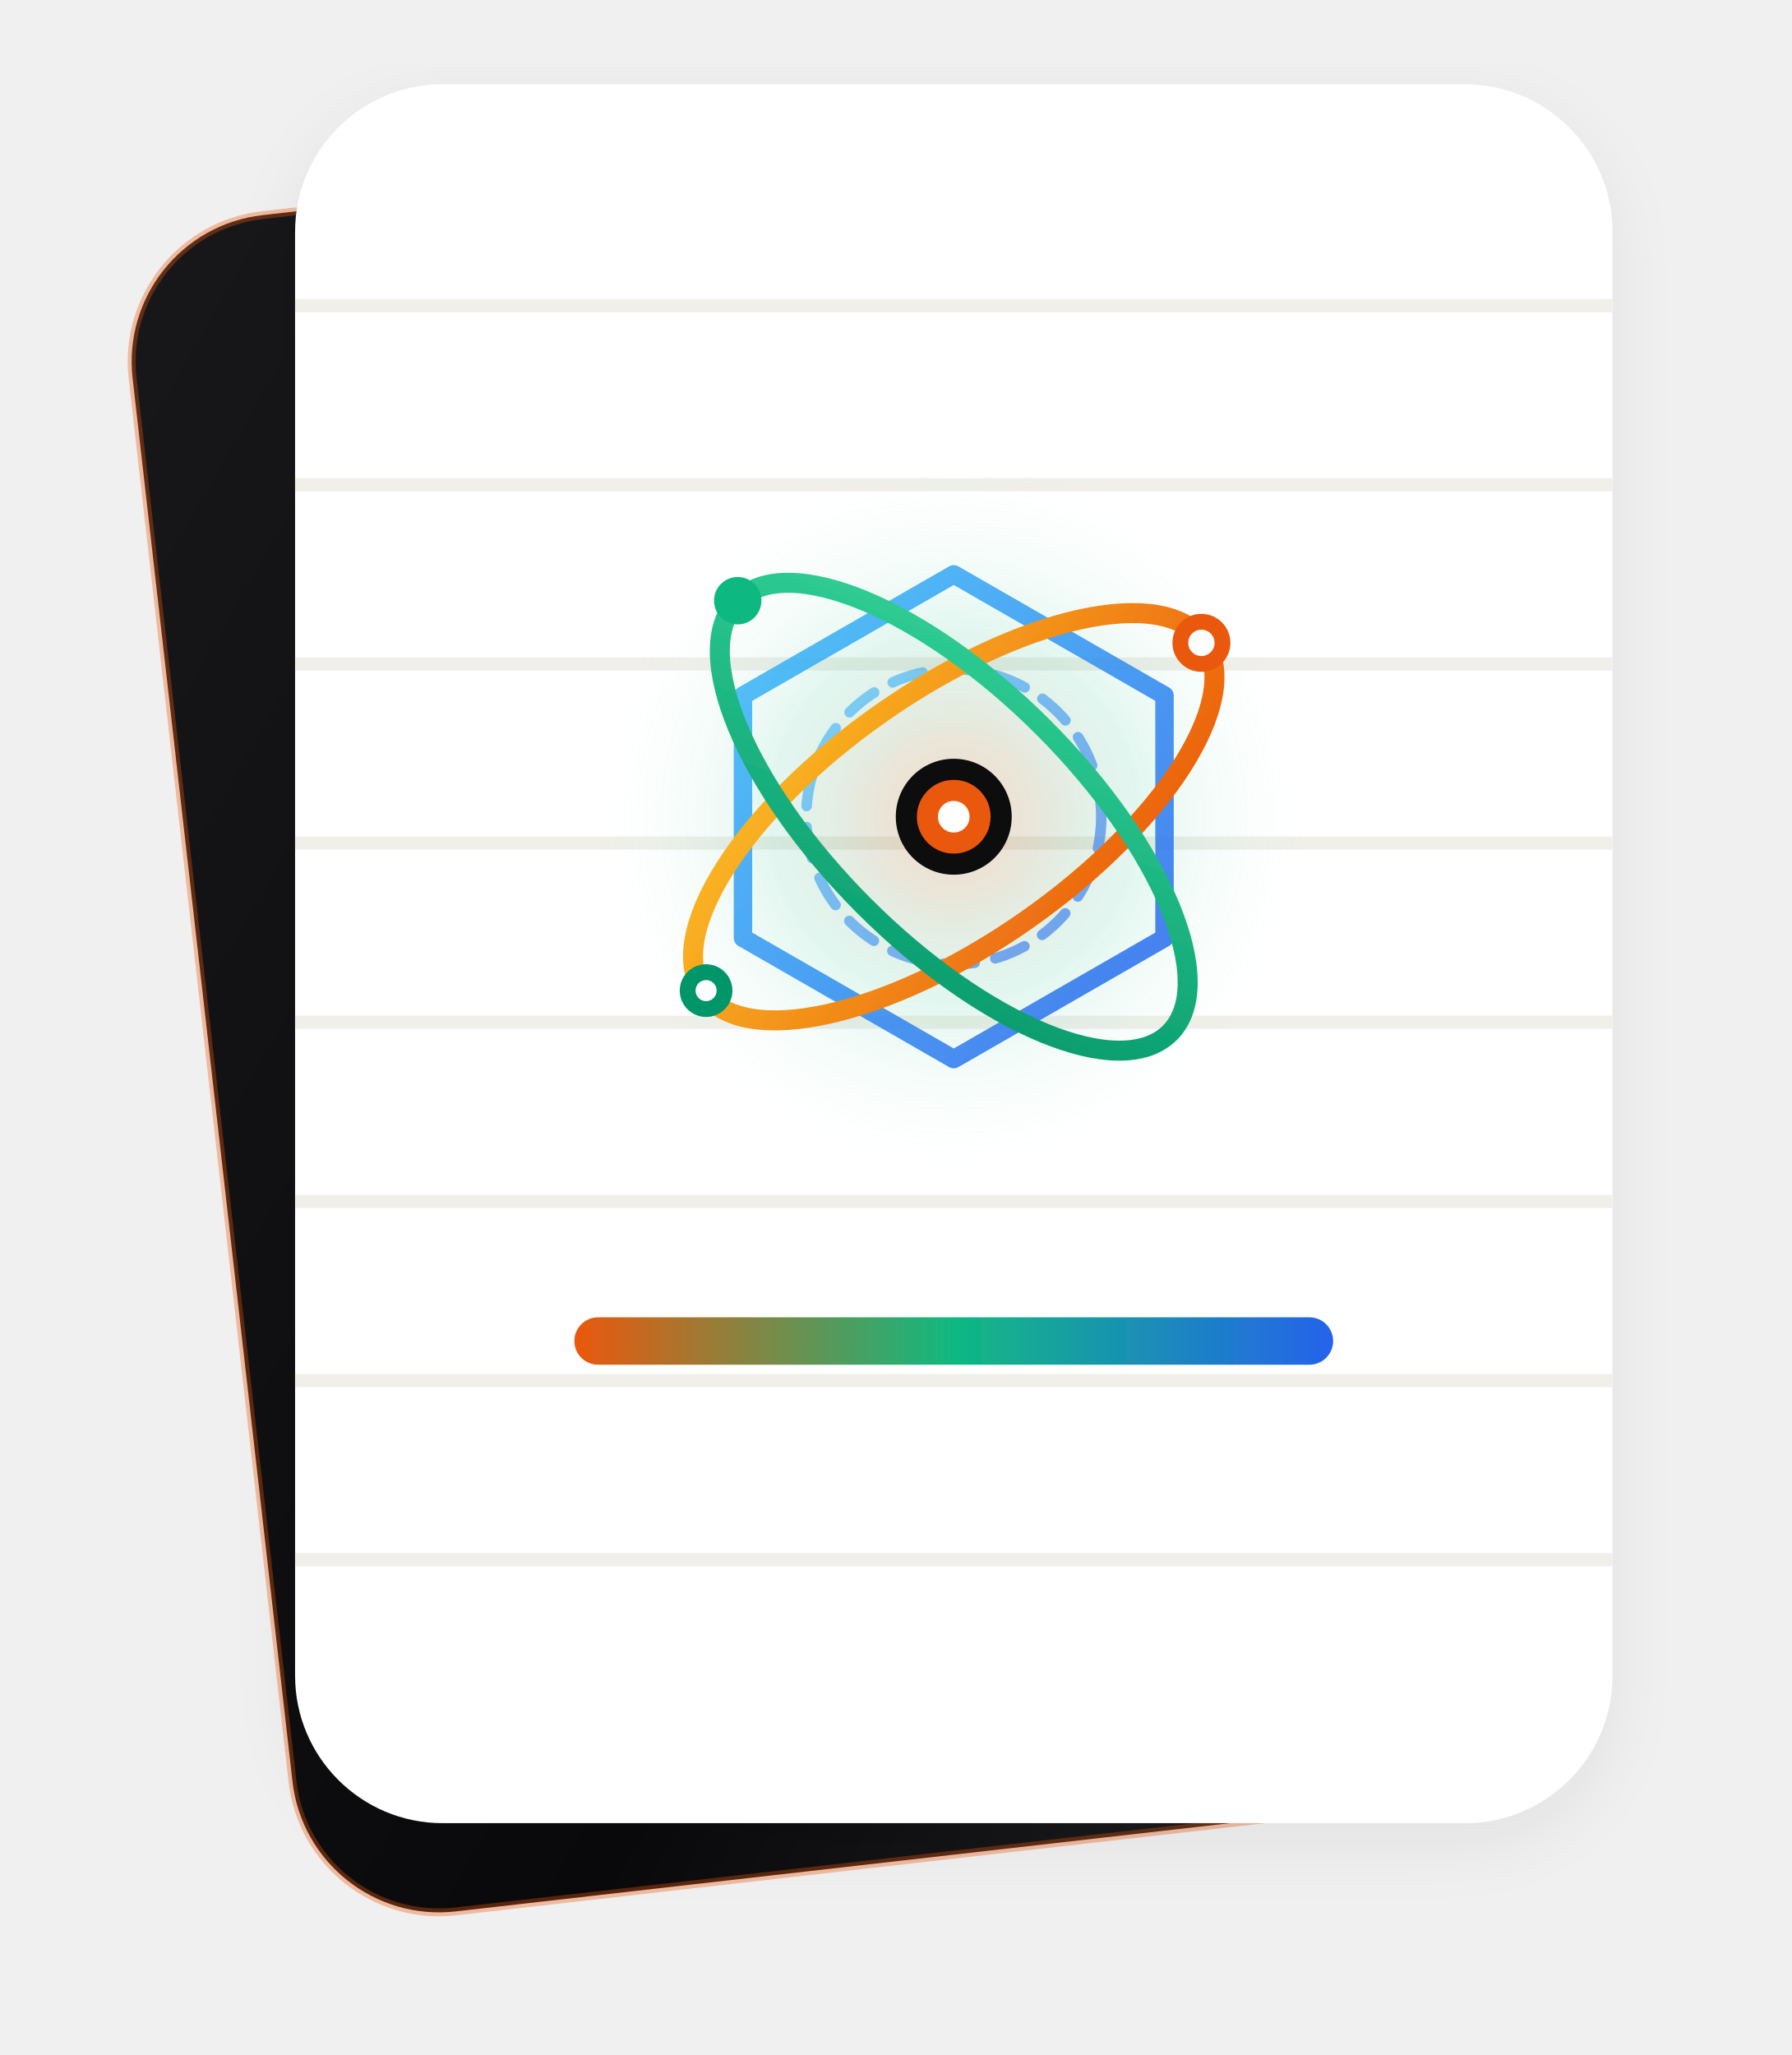
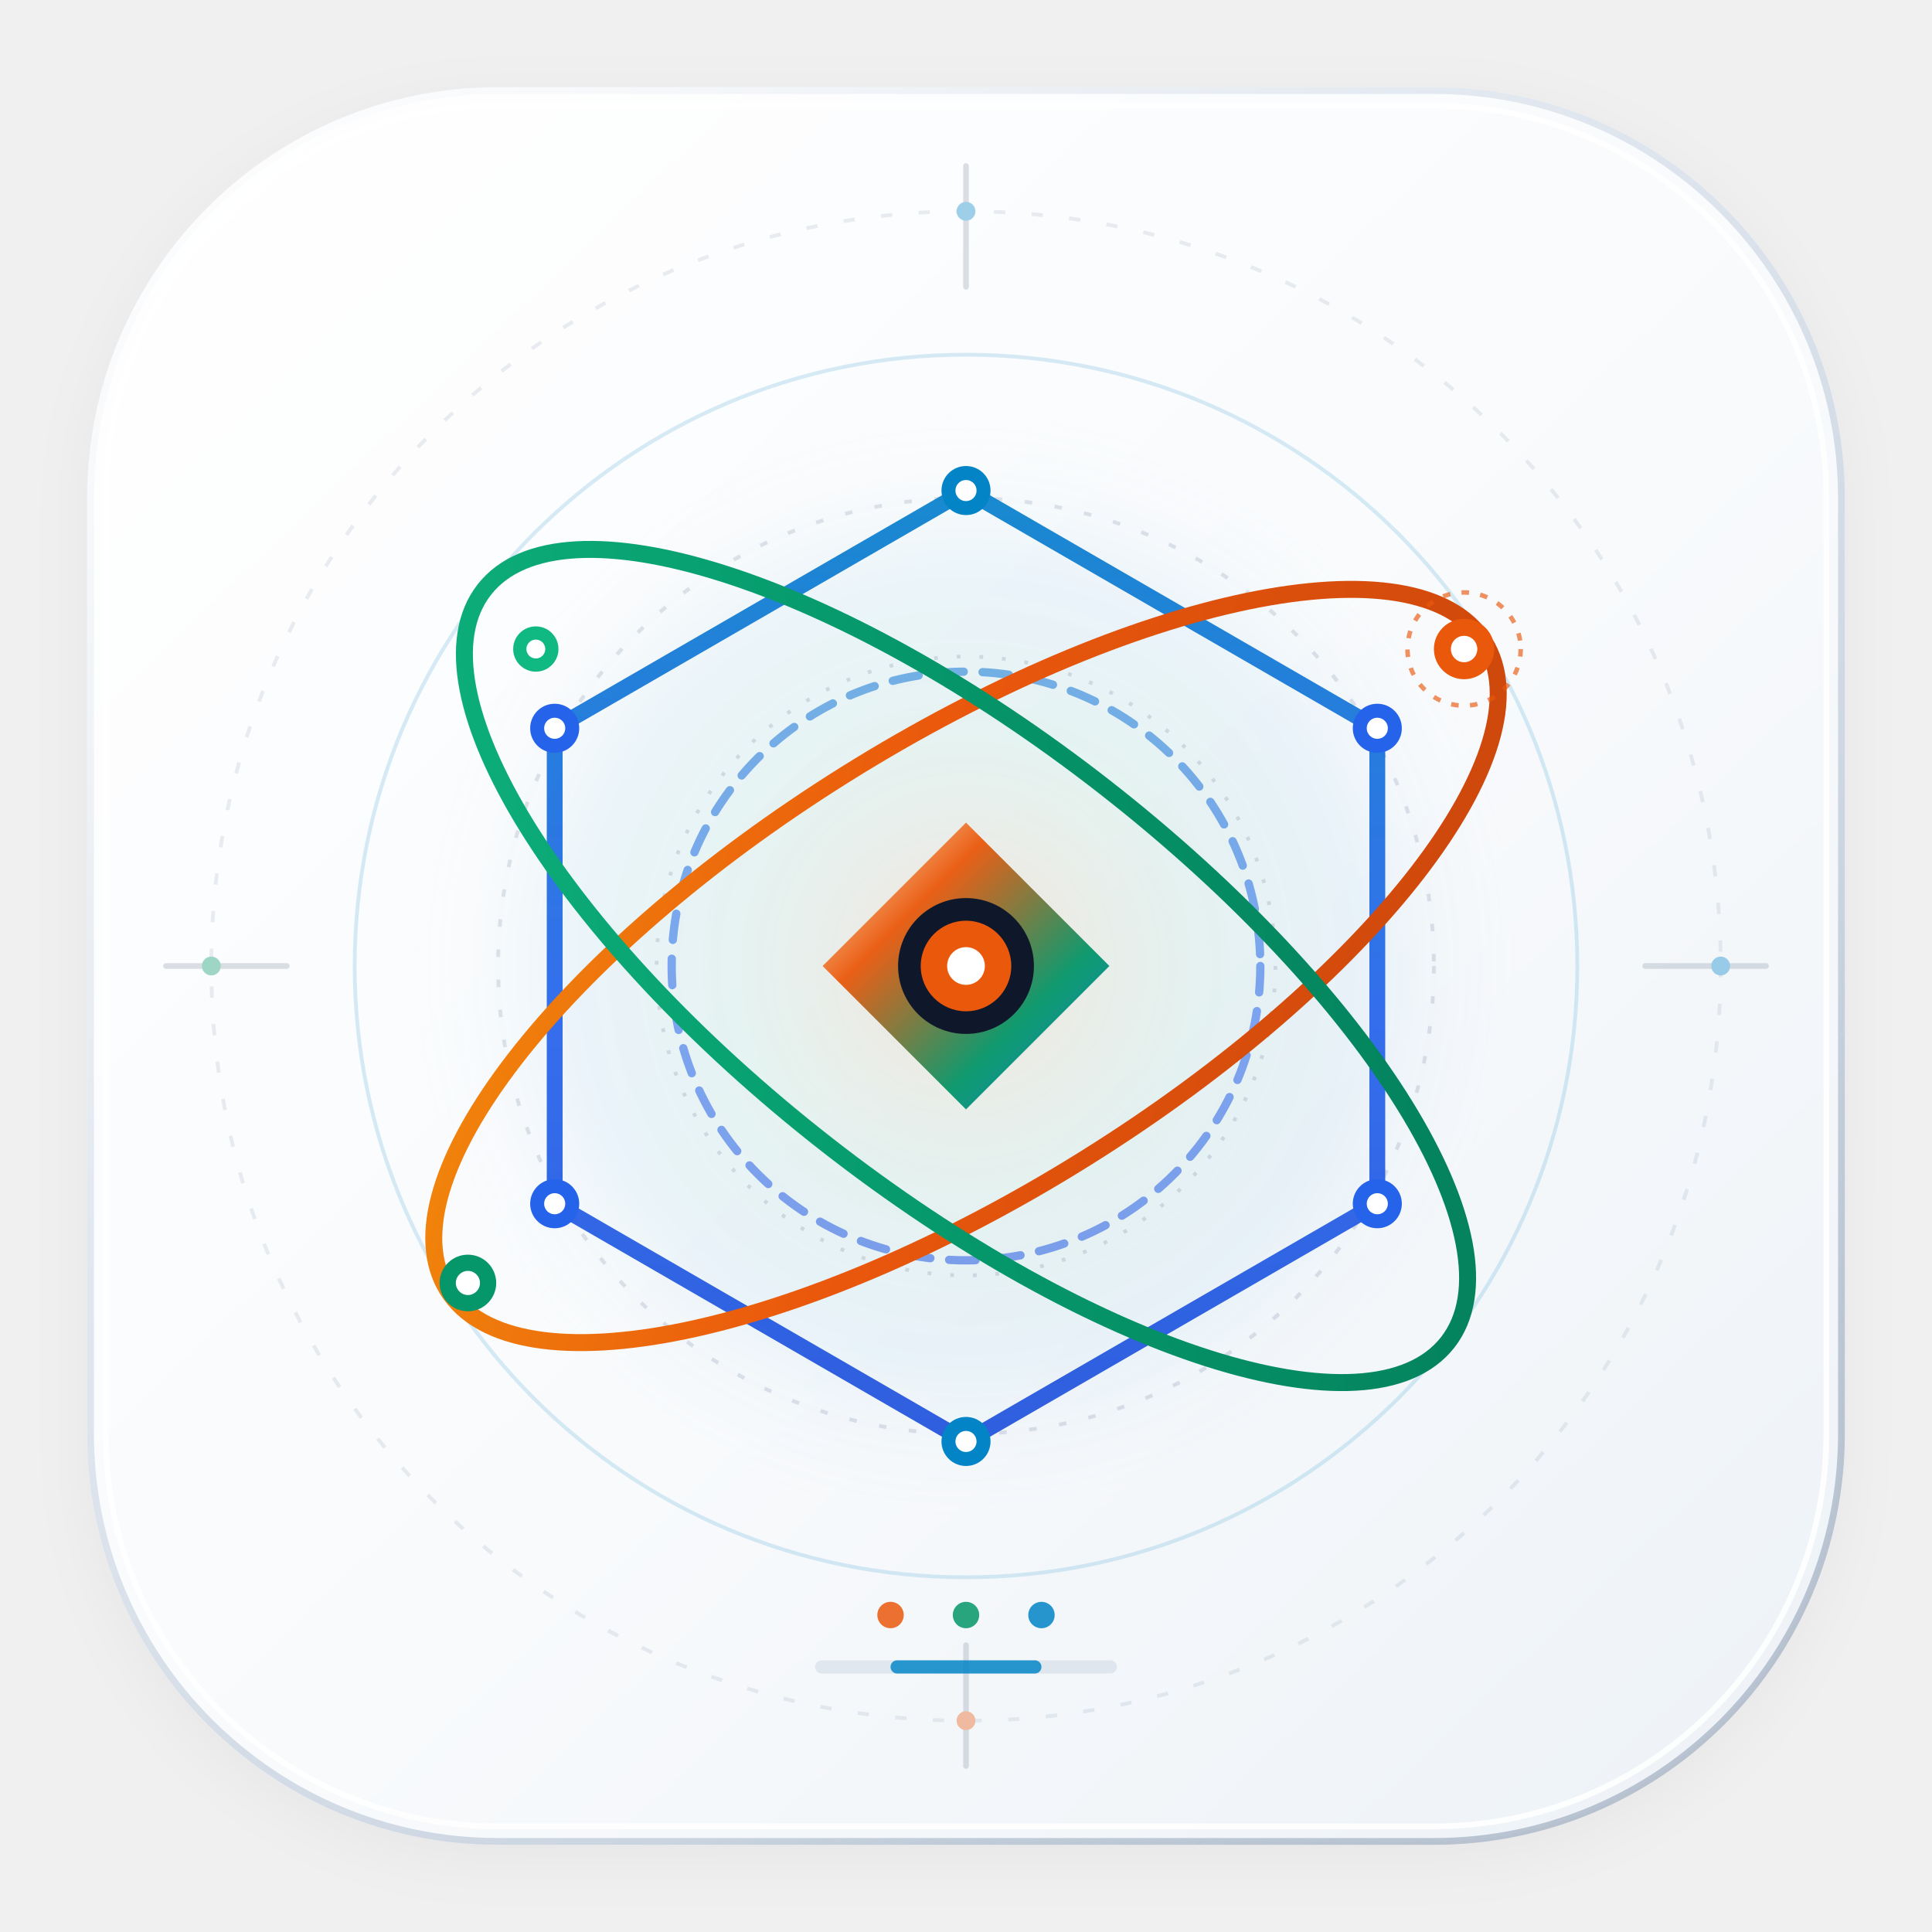
- <svg xmlns="http://www.w3.org/2000/svg" width="340" height="390" viewBox="0 0 340 390" fill="none">
+ <svg xmlns="http://www.w3.org/2000/svg" width="512" height="512" viewBox="0 0 512 512" fill="none">
  <defs>
-     <filter id="portal-shadow" x="15" y="8" width="315" height="375" filterUnits="userSpaceOnUse">
-       <feDropShadow dx="0" dy="16" stdDeviation="18" flood-color="#09090b" flood-opacity="0.18" />
-       <feDropShadow dx="0" dy="4" stdDeviation="6" flood-color="#000000" flood-opacity="0.06" />
-     </filter>
-     <clipPath id="portal-card-clip">
-       <rect x="56" y="16" width="250" height="330" rx="28" />
-     </clipPath>
-     <linearGradient id="back-card-grad" x1="0" y1="0" x2="1" y2="1">
-       <stop offset="0%" stop-color="#18181b" />
-       <stop offset="60%" stop-color="#09090b" />
-       <stop offset="100%" stop-color="#27272a" />
+     <linearGradient id="portal-light-bg" x1="40" y1="30" x2="480" y2="490" gradientUnits="userSpaceOnUse">
+       <stop offset="0%" stop-color="#ffffff" />
+       <stop offset="55%" stop-color="#f8fafc" />
+       <stop offset="100%" stop-color="#edf2f7" />
    </linearGradient>
-     <linearGradient id="phy-grad" x1="0" y1="0" x2="1" y2="1">
-       <stop offset="0%" stop-color="#fbbf24" />
-       <stop offset="100%" stop-color="#ea580c" />
+     <linearGradient id="portal-light-rim" x1="60" y1="20" x2="450" y2="500" gradientUnits="userSpaceOnUse">
+       <stop offset="0%" stop-color="#ffffff" />
+       <stop offset="35%" stop-color="#e2e8f0" />
+       <stop offset="70%" stop-color="#cbd5e1" />
+       <stop offset="100%" stop-color="#94a3b8" stop-opacity="0.6" />
    </linearGradient>
-     <linearGradient id="bio-grad" x1="0" y1="0" x2="1" y2="1">
-       <stop offset="0%" stop-color="#34d399" />
-       <stop offset="100%" stop-color="#059669" />
+     <linearGradient id="phy-grad-light" x1="120" y1="120" x2="390" y2="390" gradientUnits="userSpaceOnUse">
+       <stop offset="0%" stop-color="#f59e0b" />
+       <stop offset="45%" stop-color="#ea580c" />
+       <stop offset="100%" stop-color="#c2410c" />
    </linearGradient>
-     <linearGradient id="chem-grad" x1="0" y1="0" x2="1" y2="1">
-       <stop offset="0%" stop-color="#38bdf8" />
-       <stop offset="100%" stop-color="#2563eb" />
+     <linearGradient id="bio-grad-light" x1="120" y1="390" x2="390" y2="120" gradientUnits="userSpaceOnUse">
+       <stop offset="0%" stop-color="#10b981" />
+       <stop offset="50%" stop-color="#059669" />
+       <stop offset="100%" stop-color="#047857" />
    </linearGradient>
-     <radialGradient id="core-glow" cx="50%" cy="50%" r="50%">
-       <stop offset="0%" stop-color="#ea580c" stop-opacity="0.25" />
-       <stop offset="50%" stop-color="#10b981" stop-opacity="0.12" />
+     <linearGradient id="chem-grad-light" x1="256" y1="110" x2="256" y2="400" gradientUnits="userSpaceOnUse">
+       <stop offset="0%" stop-color="#0284c7" />
+       <stop offset="55%" stop-color="#2563eb" />
+       <stop offset="100%" stop-color="#1d4ed8" />
+     </linearGradient>
+     <radialGradient id="core-light-glow" cx="256" cy="256" r="150" gradientUnits="userSpaceOnUse">
+       <stop offset="0%" stop-color="#ea580c" stop-opacity="0.14" />
+       <stop offset="40%" stop-color="#059669" stop-opacity="0.08" />
+       <stop offset="70%" stop-color="#0284c7" stop-opacity="0.06" />
      <stop offset="100%" stop-color="#ffffff" stop-opacity="0" />
    </radialGradient>
+     <linearGradient id="prism-grad-light" x1="220" y1="220" x2="292" y2="292" gradientUnits="userSpaceOnUse">
+       <stop offset="0%" stop-color="#fef3c7" />
+       <stop offset="30%" stop-color="#ea580c" />
+       <stop offset="70%" stop-color="#059669" />
+       <stop offset="100%" stop-color="#0284c7" />
+     </linearGradient>
+     <filter id="light-badge-shadow" x="0" y="0" width="512" height="512" filterUnits="userSpaceOnUse">
+       <feDropShadow dx="0" dy="20" stdDeviation="28" flood-color="#0f172a" flood-opacity="0.08" />
+       <feDropShadow dx="0" dy="4" stdDeviation="8" flood-color="#0f172a" flood-opacity="0.04" />
+     </filter>
  </defs>
-   <rect x="22" y="44" width="250" height="324" rx="28" transform="rotate(-6.5 22 44)" fill="url(#back-card-grad)" stroke="#ea580c" stroke-opacity="0.35" stroke-width="1.5" />
-   <g filter="url(#portal-shadow)">
-     <rect x="56" y="16" width="250" height="330" rx="28" fill="#FFFFFF" />
-     <g clip-path="url(#portal-card-clip)" stroke="#F0EFEA" stroke-width="2.5" stroke-linecap="round">
-       <line x1="56" y1="58" x2="306" y2="58" />
-       <line x1="56" y1="92" x2="306" y2="92" />
-       <line x1="56" y1="126" x2="306" y2="126" />
-       <line x1="56" y1="160" x2="306" y2="160" />
-       <line x1="56" y1="194" x2="306" y2="194" />
-       <line x1="56" y1="228" x2="306" y2="228" />
-       <line x1="56" y1="262" x2="306" y2="262" />
-       <line x1="56" y1="296" x2="306" y2="296" />
-     </g>
-     <circle cx="181" cy="155" r="70" fill="url(#core-glow)" />
-     <g stroke="url(#chem-grad)" stroke-width="3.5" stroke-linecap="round" stroke-linejoin="round" fill="none">
-       <polygon points="181,109 221,132 221,178 181,201 141,178 141,132" opacity="0.85" />
-       <circle cx="181" cy="155" r="28" stroke-dasharray="6 4" stroke-width="2" opacity="0.6" />
-     </g>
-     <g>
-       <ellipse cx="181" cy="155" rx="58" ry="24" transform="rotate(-35 181 155)" stroke="url(#phy-grad)" stroke-width="3.8" fill="none" />
-       <circle cx="228" cy="122" r="5.5" fill="#ea580c" />
-       <circle cx="228" cy="122" r="2.5" fill="#ffffff" />
-     </g>
-     <g>
-       <ellipse cx="181" cy="155" rx="58" ry="24" transform="rotate(45 181 155)" stroke="url(#bio-grad)" stroke-width="3.8" fill="none" />
-       <circle cx="134" cy="188" r="5" fill="#059669" />
-       <circle cx="134" cy="188" r="2" fill="#ffffff" />
-       <circle cx="140" cy="114" r="4.5" fill="#10b981" />
-     </g>
-     <circle cx="181" cy="155" r="11" fill="#09090b" />
-     <circle cx="181" cy="155" r="7" fill="#ea580c" />
-     <circle cx="181" cy="155" r="3" fill="#ffffff" />
-     <defs>
-       <linearGradient id="spectrum-bar" x1="0" y1="0" x2="1" y2="0">
-         <stop offset="0%" stop-color="#ea580c" />
-         <stop offset="50%" stop-color="#10b981" />
-         <stop offset="100%" stop-color="#2563eb" />
-       </linearGradient>
-     </defs>
-     <rect x="109" y="250" width="144" height="9" rx="4.5" fill="url(#spectrum-bar)" />
+   <g filter="url(#light-badge-shadow)">
+     <rect x="24" y="24" width="464" height="464" rx="108" fill="url(#portal-light-bg)" stroke="url(#portal-light-rim)" stroke-width="1.8" />
+     <rect x="28" y="28" width="456" height="456" rx="104" fill="none" stroke="#ffffff" stroke-opacity="0.9" stroke-width="1.5" />
+   </g>
+   <g opacity="0.38">
+     <circle cx="256" cy="256" r="200" stroke="#94a3b8" stroke-width="1" stroke-dasharray="3 7" opacity="0.5" />
+     <circle cx="256" cy="256" r="162" stroke="#0284c7" stroke-width="1" opacity="0.4" />
+     <circle cx="256" cy="256" r="124" stroke="#64748b" stroke-width="1" stroke-dasharray="2 6" opacity="0.5" />
+     <circle cx="256" cy="256" r="82" stroke="#64748b" stroke-width="1" stroke-dasharray="1 5" opacity="0.55" />
+     <line x1="256" y1="44" x2="256" y2="76" stroke="#64748b" stroke-width="1.5" stroke-linecap="round" opacity="0.6" />
+     <line x1="256" y1="436" x2="256" y2="468" stroke="#64748b" stroke-width="1.5" stroke-linecap="round" opacity="0.6" />
+     <line x1="44" y1="256" x2="76" y2="256" stroke="#64748b" stroke-width="1.5" stroke-linecap="round" opacity="0.6" />
+     <line x1="436" y1="256" x2="468" y2="256" stroke="#64748b" stroke-width="1.5" stroke-linecap="round" opacity="0.6" />
+     <circle cx="256" cy="56" r="2.5" fill="#0284c7" />
+     <circle cx="256" cy="456" r="2.5" fill="#ea580c" />
+     <circle cx="56" cy="256" r="2.5" fill="#059669" />
+     <circle cx="456" cy="256" r="2.5" fill="#0284c7" />
+   </g>
+   <circle cx="256" cy="256" r="150" fill="url(#core-light-glow)" />
+   <g stroke-linecap="round" stroke-linejoin="round">
+     <polygon points="256,130 365,193 365,319 256,382 147,319 147,193" stroke="url(#chem-grad-light)" stroke-width="4.2" fill="none" opacity="0.92" />
+     <circle cx="256" cy="256" r="78" stroke="url(#chem-grad-light)" stroke-width="2.2" stroke-dasharray="7 5" opacity="0.55" fill="none" />
+     <circle cx="256" cy="130" r="6.5" fill="#0284c7" />
+     <circle cx="256" cy="130" r="2.8" fill="#ffffff" />
+     <circle cx="365" cy="193" r="6.5" fill="#2563eb" />
+     <circle cx="365" cy="193" r="2.8" fill="#ffffff" />
+     <circle cx="365" cy="319" r="6.5" fill="#2563eb" />
+     <circle cx="365" cy="319" r="2.8" fill="#ffffff" />
+     <circle cx="256" cy="382" r="6.5" fill="#0284c7" />
+     <circle cx="256" cy="382" r="2.8" fill="#ffffff" />
+     <circle cx="147" cy="319" r="6.5" fill="#2563eb" />
+     <circle cx="147" cy="319" r="2.8" fill="#ffffff" />
+     <circle cx="147" cy="193" r="6.5" fill="#2563eb" />
+     <circle cx="147" cy="193" r="2.8" fill="#ffffff" />
+   </g>
+   <g>
+     <ellipse cx="256" cy="256" rx="162" ry="60" transform="rotate(-32 256 256)" stroke="url(#phy-grad-light)" stroke-width="4.5" fill="none" />
+     <circle cx="388" cy="172" r="8" fill="#ea580c" />
+     <circle cx="388" cy="172" r="3.5" fill="#ffffff" />
+     <circle cx="388" cy="172" r="15" stroke="#ea580c" stroke-width="1.2" stroke-dasharray="2 3" opacity="0.65" />
+   </g>
+   <g>
+     <ellipse cx="256" cy="256" rx="162" ry="60" transform="rotate(38 256 256)" stroke="url(#bio-grad-light)" stroke-width="4.5" fill="none" />
+     <circle cx="124" cy="340" r="7.5" fill="#059669" />
+     <circle cx="124" cy="340" r="3.2" fill="#ffffff" />
+     <circle cx="142" cy="172" r="6" fill="#10b981" />
+     <circle cx="142" cy="172" r="2.5" fill="#ffffff" />
+   </g>
+   <g>
+     <polygon points="256,218 294,256 256,294 218,256" fill="url(#prism-grad-light)" opacity="0.95" />
+     <circle cx="256" cy="256" r="18" fill="#0f172a" />
+     <circle cx="256" cy="256" r="12" fill="#ea580c" />
+     <circle cx="256" cy="256" r="5" fill="#ffffff" />
+   </g>
+   <g opacity="0.85">
+     <circle cx="236" cy="428" r="3.5" fill="#ea580c" />
+     <circle cx="256" cy="428" r="3.5" fill="#059669" />
+     <circle cx="276" cy="428" r="3.5" fill="#0284c7" />
+     <rect x="216" y="440" width="80" height="3.5" rx="1.75" fill="#cbd5e1" fill-opacity="0.6" />
+     <rect x="236" y="440" width="40" height="3.5" rx="1.75" fill="url(#prism-grad-light)" />
  </g>
</svg>
